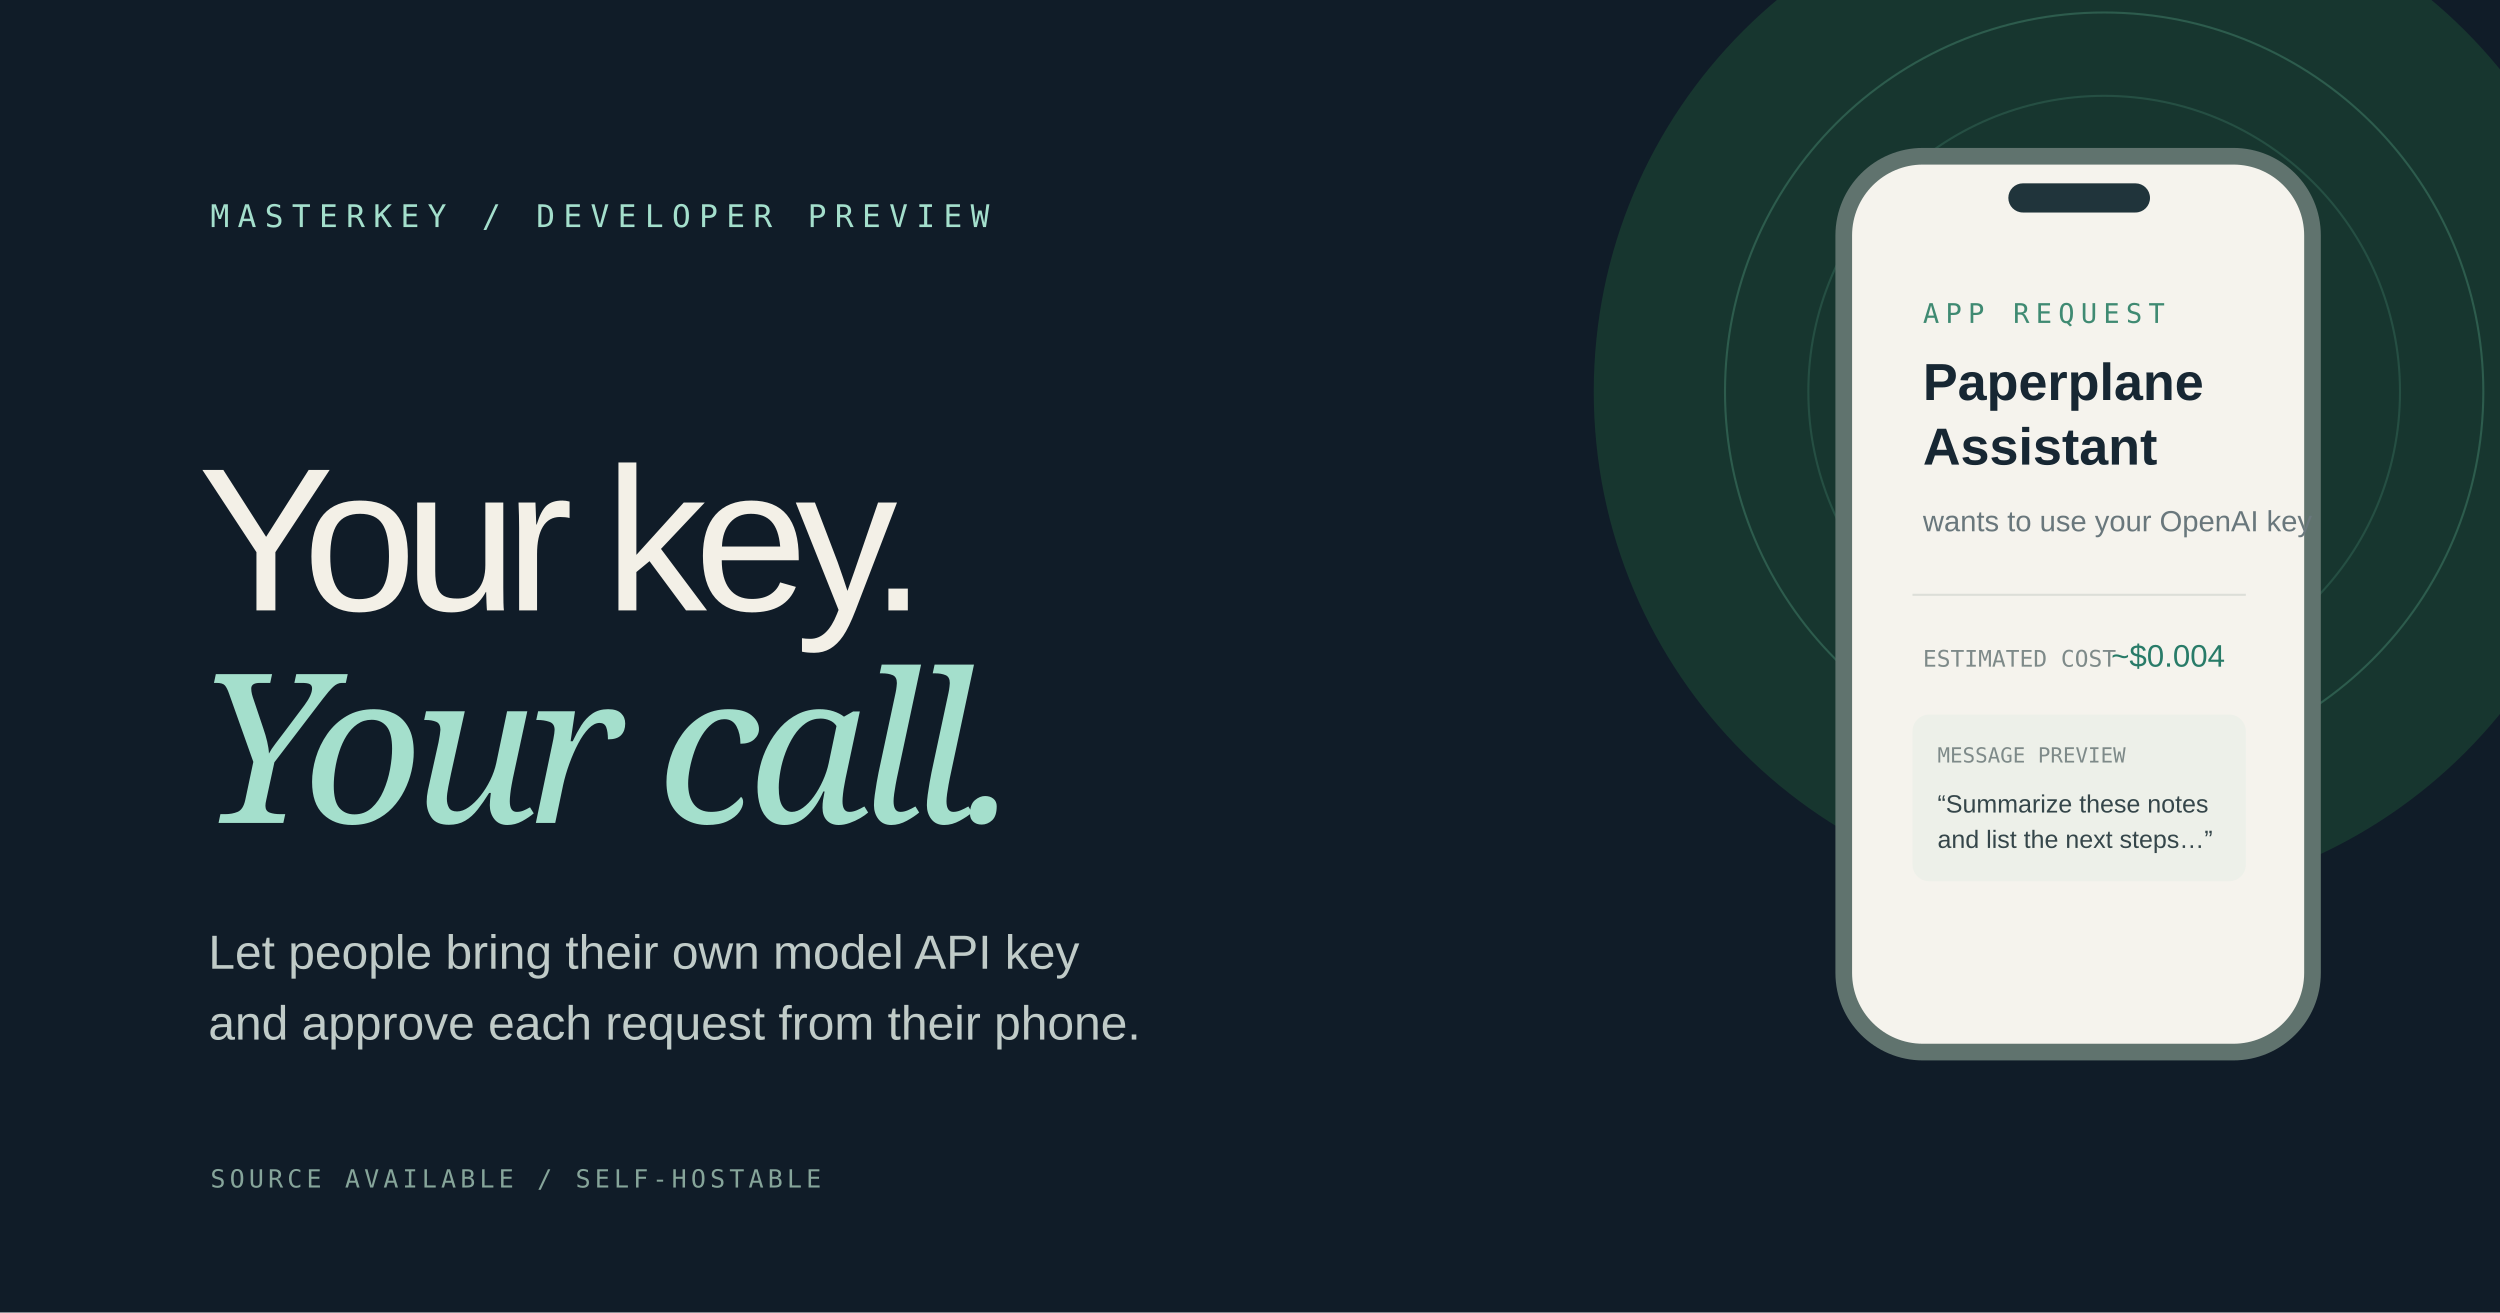
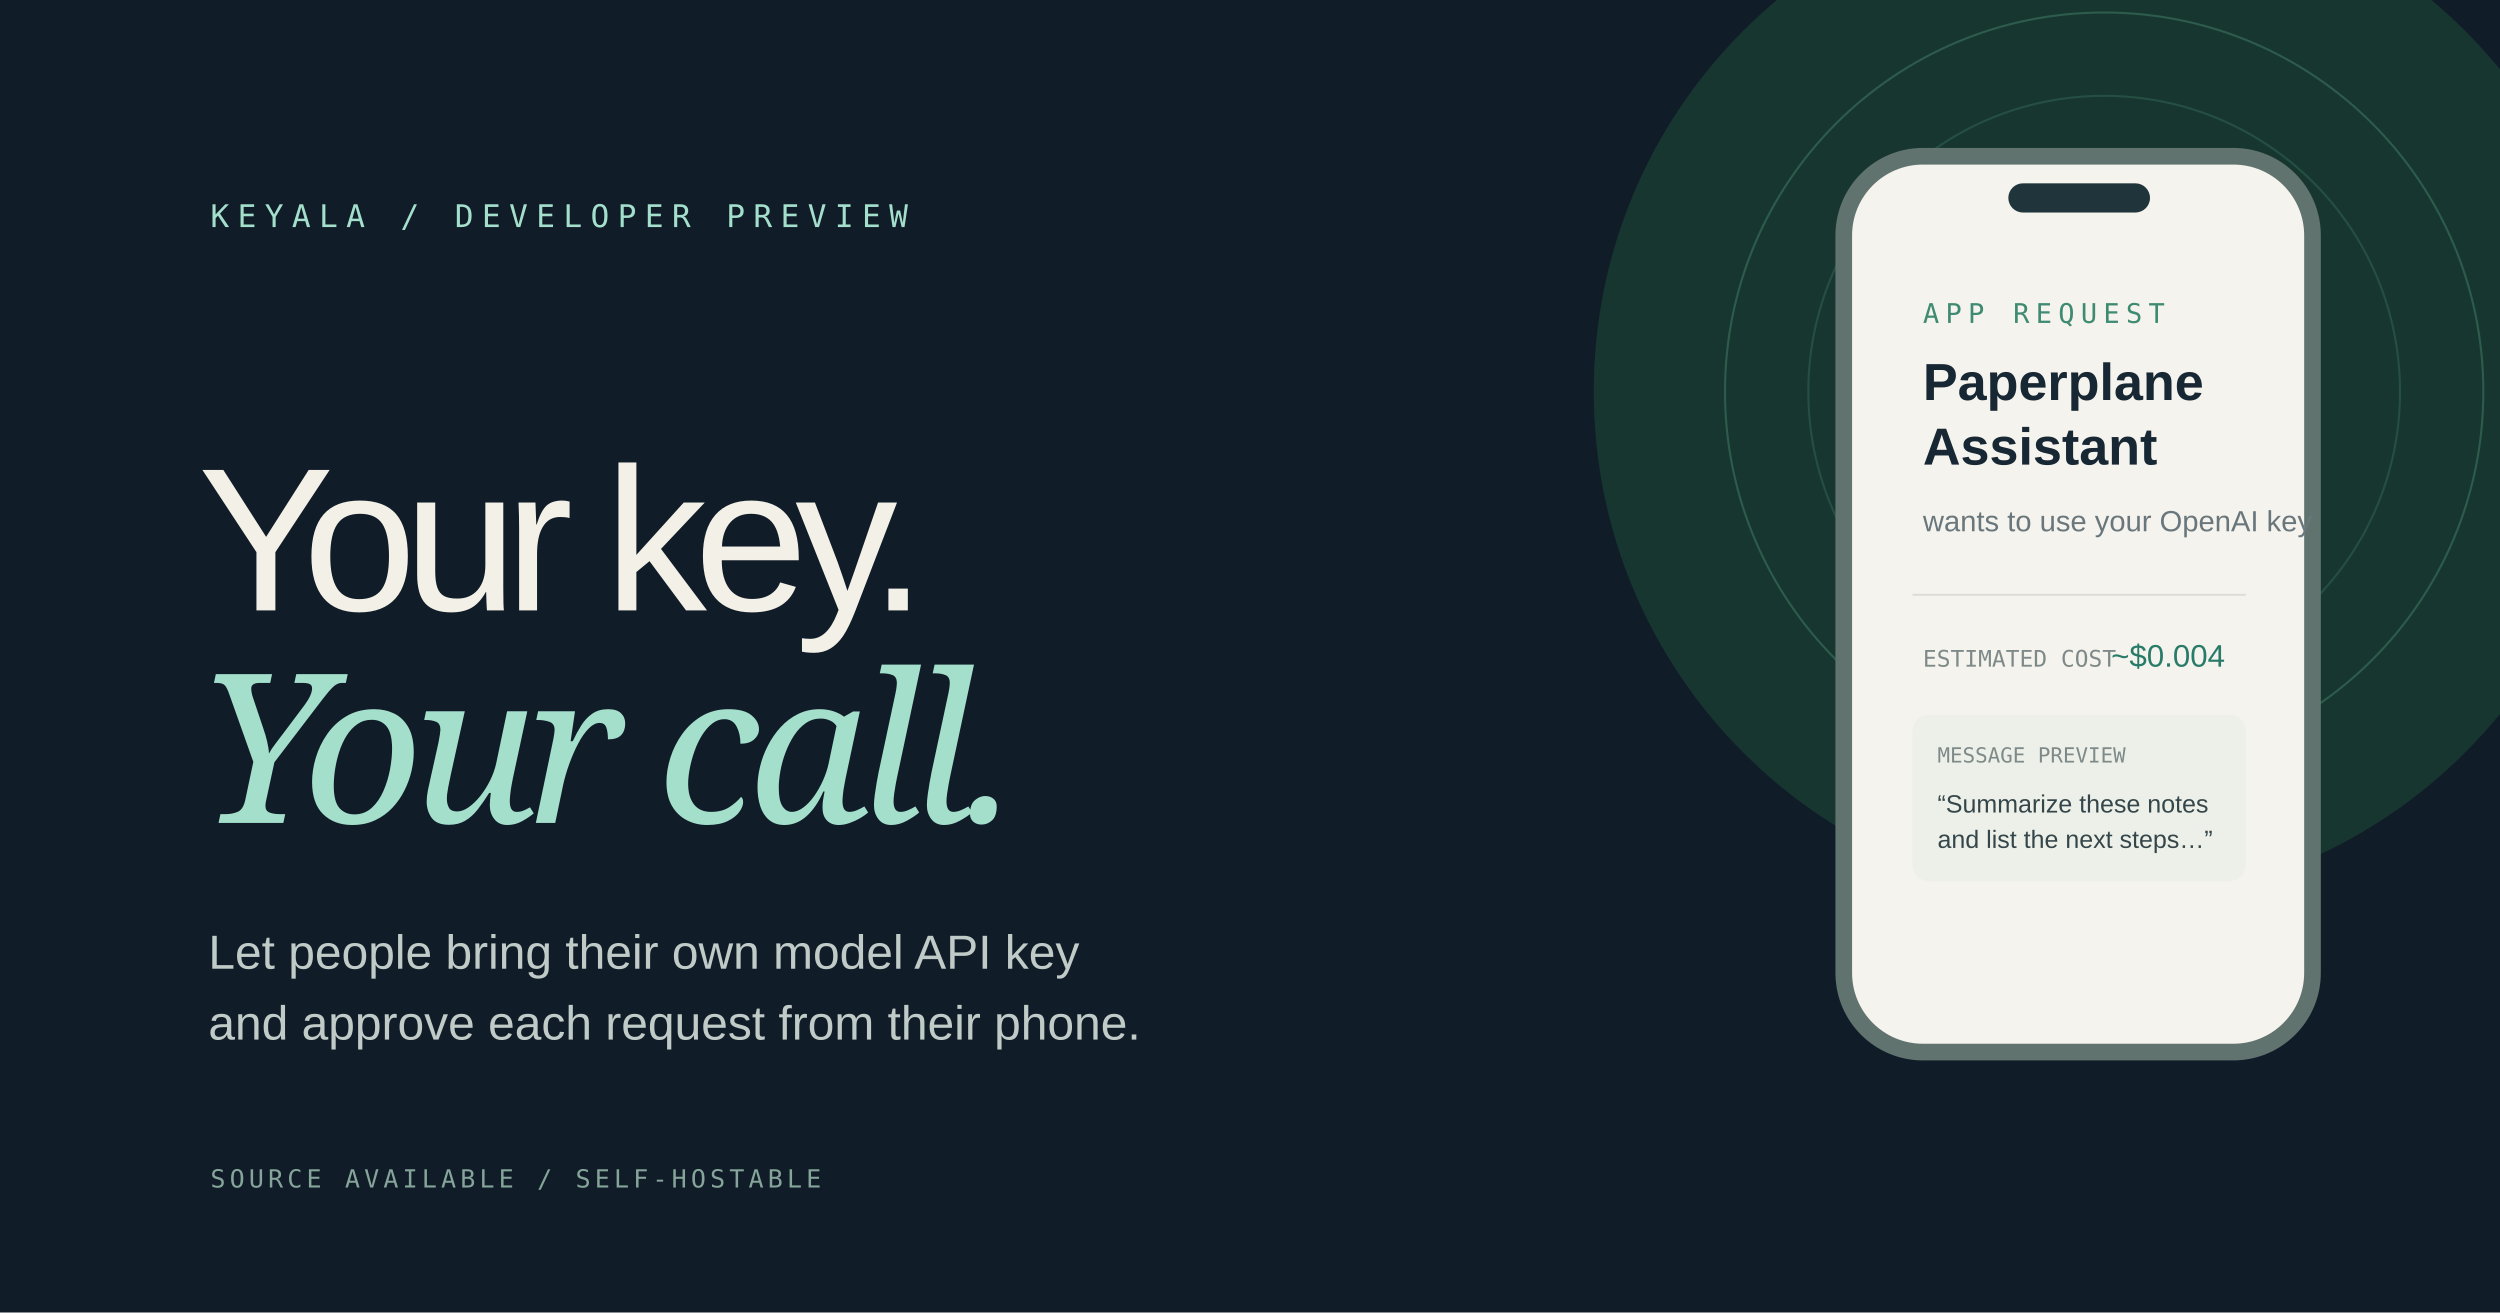
<svg xmlns="http://www.w3.org/2000/svg" viewBox="0 0 1200 630">
  <rect width="1200" height="630" fill="#101c28" />
  <circle cx="1010" cy="188" r="245" fill="#17362f" />
  <circle cx="1010" cy="188" r="182" fill="none" stroke="#478a72" stroke-opacity=".45" />
  <circle cx="1010" cy="188" r="142" fill="none" stroke="#478a72" stroke-opacity=".3" />
  <rect x="885" y="75" width="225" height="430" rx="38" fill="#f5f3ed" stroke="#60736e" stroke-width="8" />
  <rect x="964" y="88" width="68" height="14" rx="7" fill="#20343b" />
  <text x="923" y="155" fill="#3f8a72" font-family="monospace" font-size="13" letter-spacing="3">APP REQUEST</text>
  <text x="923" y="192" fill="#172733" font-family="Arial,sans-serif" font-size="25" font-weight="700">Paperplane</text>
  <text x="923" y="223" fill="#172733" font-family="Arial,sans-serif" font-size="25" font-weight="700">Assistant</text>
  <text x="923" y="255" fill="#69777c" font-family="Arial,sans-serif" font-size="14">wants to use your OpenAI key</text>
  <rect x="918" y="285" width="160" height="1" fill="#dcded8" />
  <text x="923" y="320" fill="#7e8a89" font-family="monospace" font-size="11">ESTIMATED COST</text>
  <text x="1068" y="320" fill="#287b68" font-family="Arial,sans-serif" font-size="15" text-anchor="end">~$0.004</text>
  <rect x="918" y="343" width="160" height="80" rx="8" fill="#edf0e9" />
  <text x="930" y="366" fill="#7e8a89" font-family="monospace" font-size="10">MESSAGE PREVIEW</text>
  <text x="930" y="390" fill="#35464a" font-family="Arial,sans-serif" font-size="12">“Summarize these notes</text>
  <text x="930" y="407" fill="#35464a" font-family="Arial,sans-serif" font-size="12">and list the next steps…”</text>
-   <text x="101" y="109" fill="#a4dfcc" font-family="monospace" font-size="15" letter-spacing="4">MASTERKEY / DEVELOPER PREVIEW</text>
+   <text x="101" y="109" fill="#a4dfcc" font-family="monospace" font-size="15" letter-spacing="4">KEYALA / DEVELOPER PREVIEW</text>
  <text x="95" y="293" fill="#f3f0e7" font-family="Arial,sans-serif" font-size="98" font-weight="500" letter-spacing="-6">Your key.</text>
  <text x="95" y="395" fill="#a4dfcc" font-family="Georgia,serif" font-size="100" font-style="italic" letter-spacing="-5">Your call.</text>
  <text x="100" y="465" fill="#c0cbc8" font-family="Arial,sans-serif" font-size="23">Let people bring their own model API key</text>
  <text x="100" y="499" fill="#c0cbc8" font-family="Arial,sans-serif" font-size="23">and approve each request from their phone.</text>
  <text x="101" y="570" fill="#86a59a" font-family="monospace" font-size="12" letter-spacing="2">SOURCE AVAILABLE / SELF-HOSTABLE</text>
</svg>
